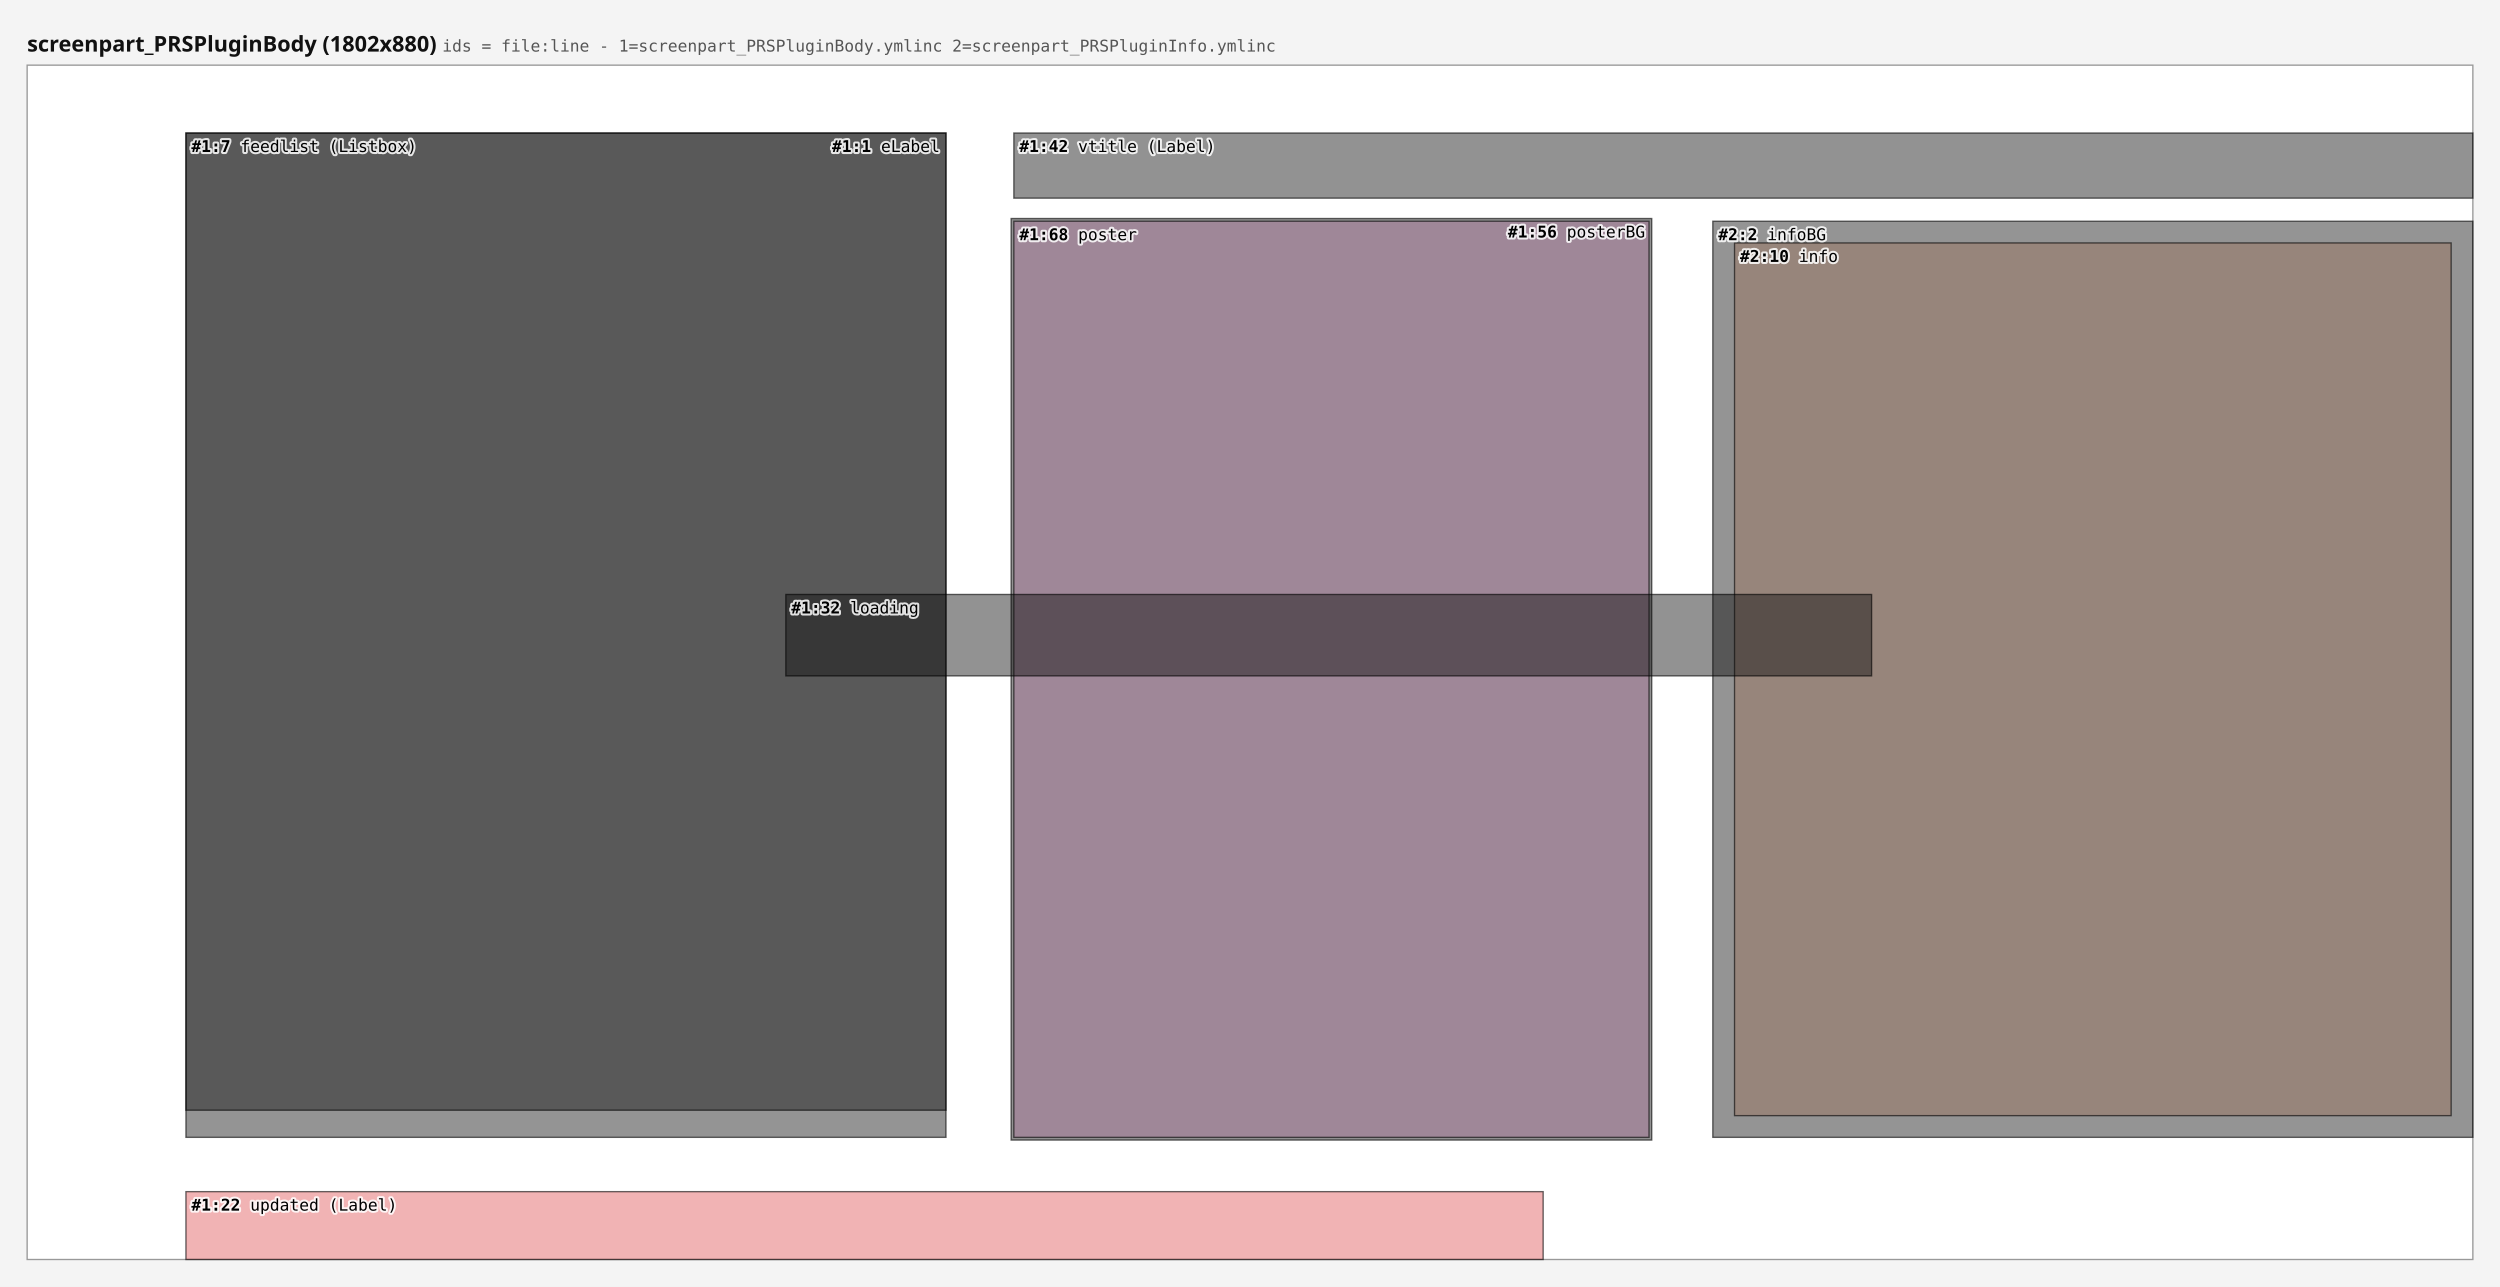
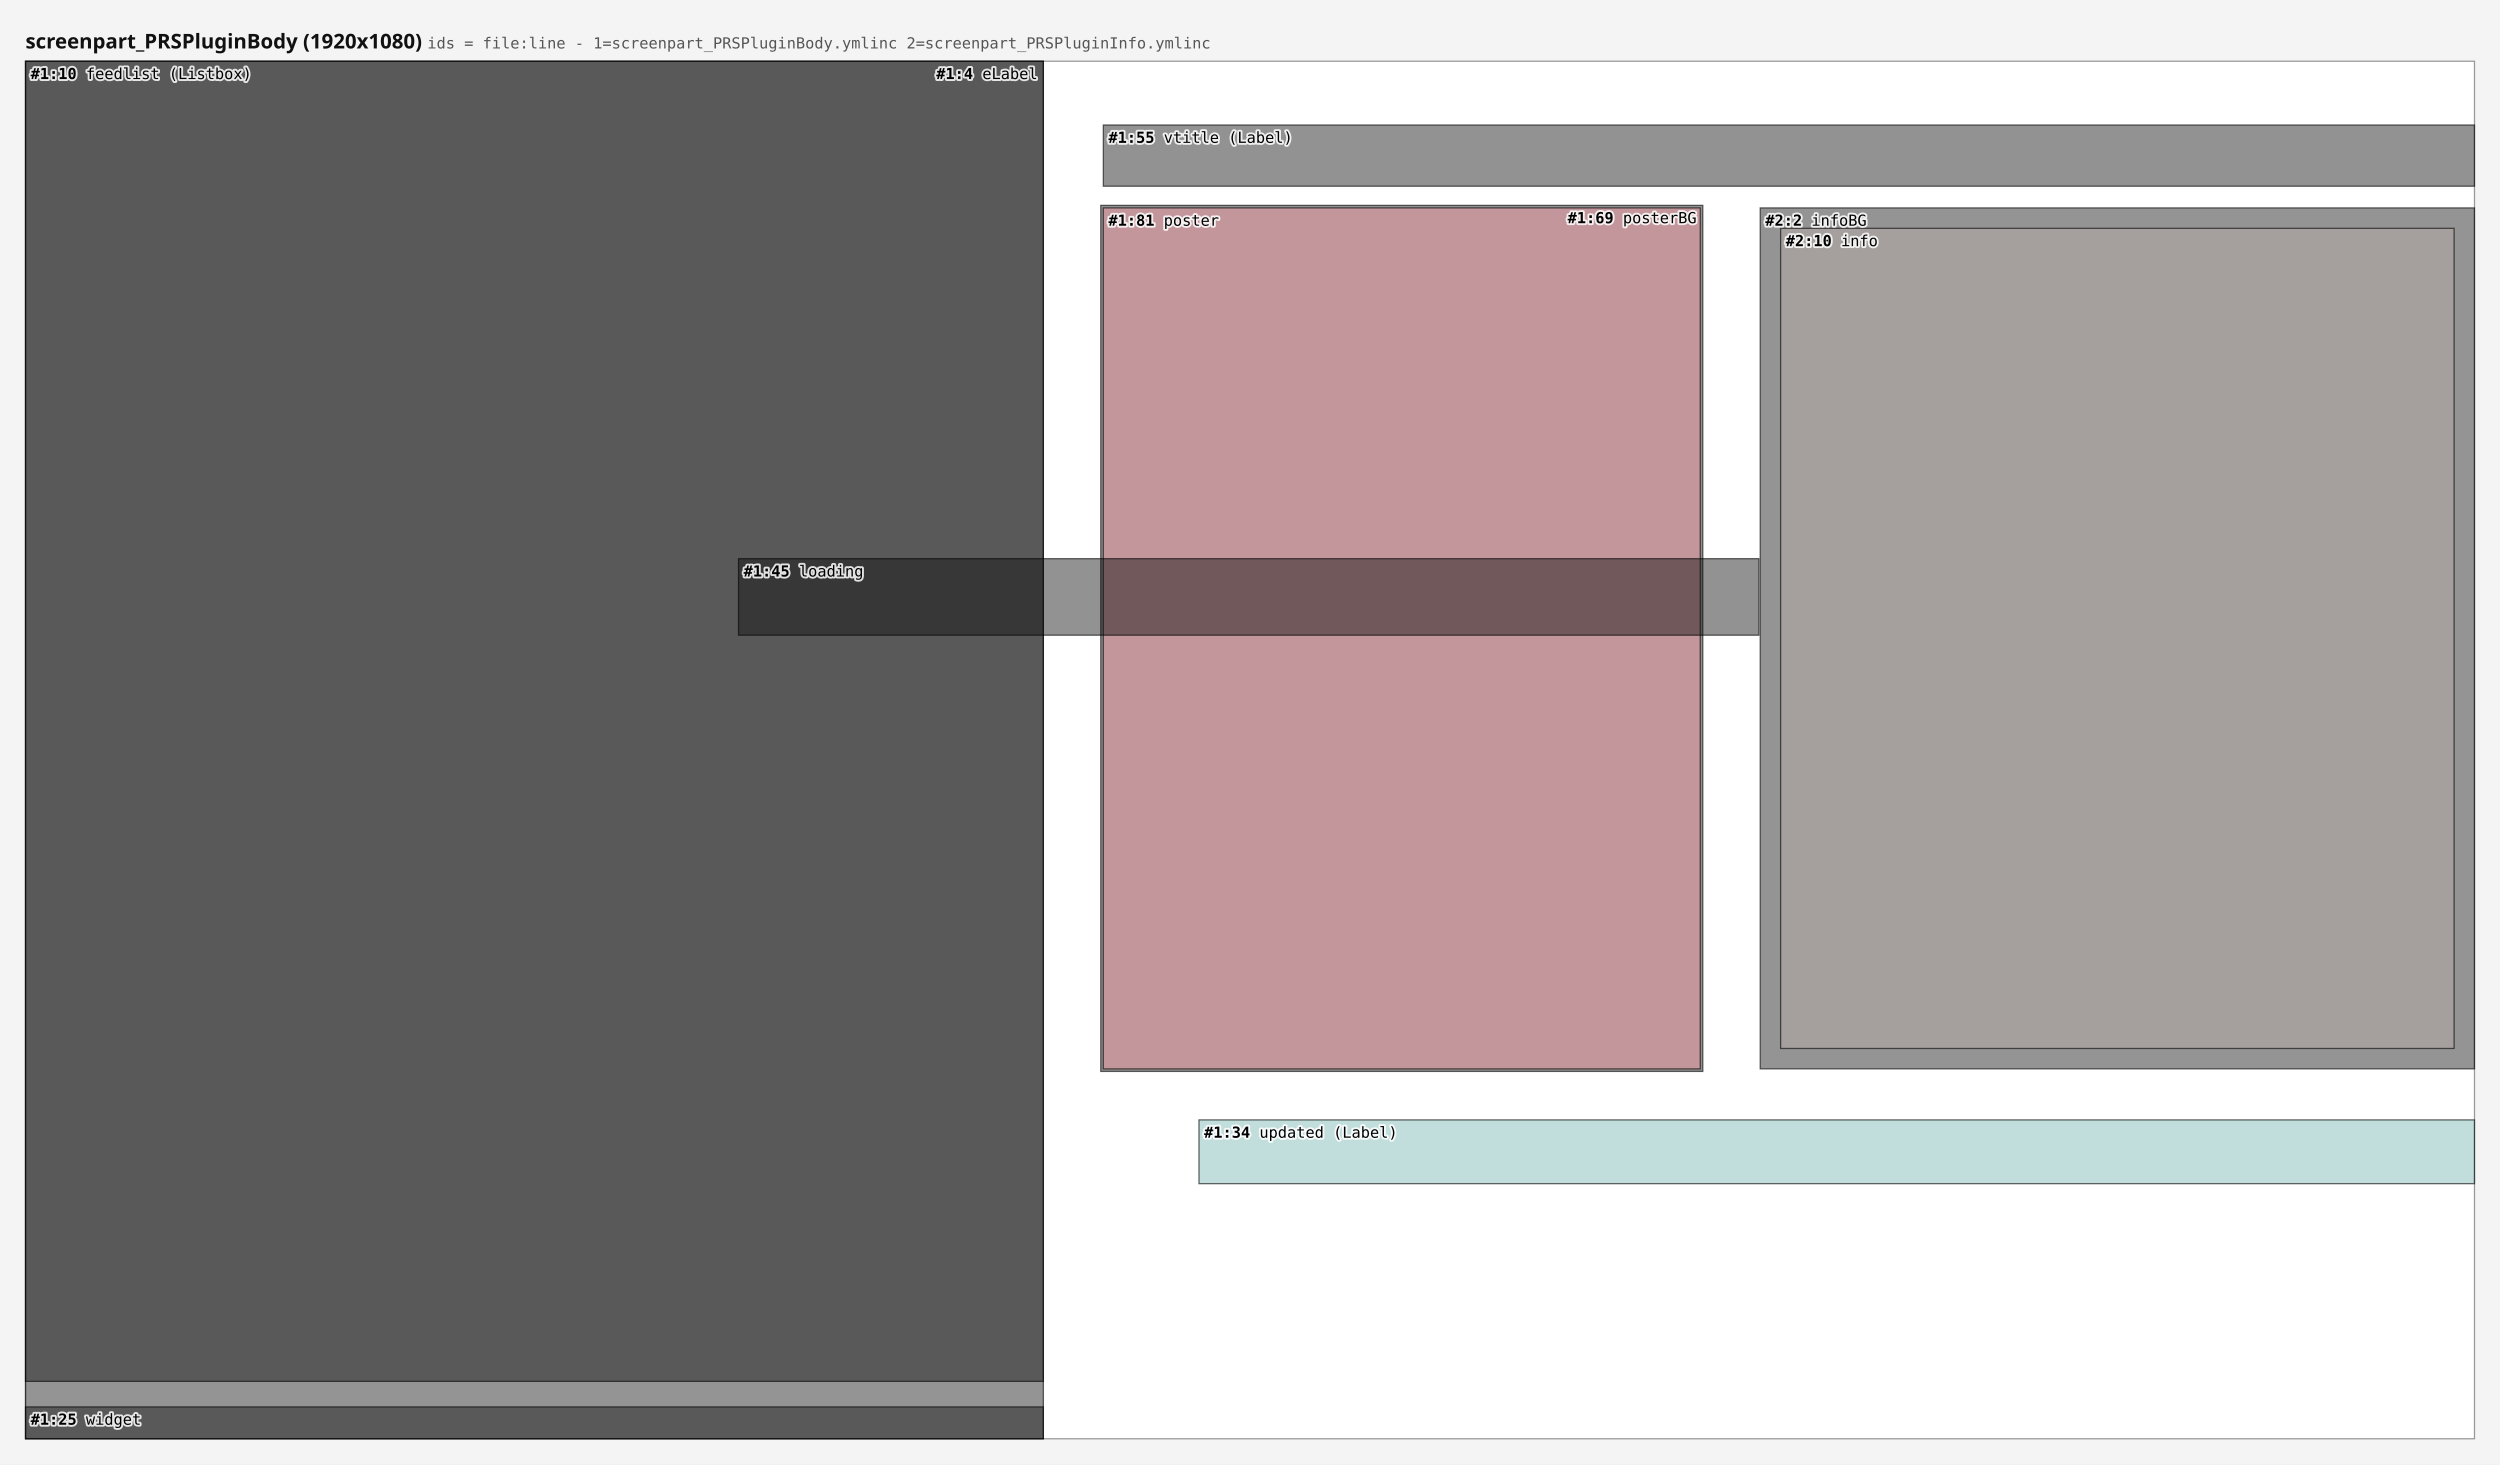
- <svg xmlns="http://www.w3.org/2000/svg" width="1842" height="948" viewBox="0 0 1842 948">
-   <rect x="0" y="0" width="1842" height="948" fill="#f4f4f4" />
-   <text x="20" y="38" font-family="sans-serif" font-size="16" font-weight="bold" fill="#111111">screenpart_PRSPluginBody (1802x880) <tspan font-family="monospace" font-size="12" font-weight="normal" fill="#555555">ids = file:line - 1=screenpart_PRSPluginBody.ymlinc  2=screenpart_PRSPluginInfo.ymlinc</tspan>
+ <svg xmlns="http://www.w3.org/2000/svg" width="1960" height="1148" viewBox="0 0 1960 1148">
+   <rect x="0" y="0" width="1960" height="1148" fill="#f4f4f4" />
+   <text x="20" y="38" font-family="sans-serif" font-size="16" font-weight="bold" fill="#111111">screenpart_PRSPluginBody (1920x1080) <tspan font-family="monospace" font-size="12" font-weight="normal" fill="#555555">ids = file:line - 1=screenpart_PRSPluginBody.ymlinc  2=screenpart_PRSPluginInfo.ymlinc</tspan>
  </text>
  <g data-screen="0" transform="translate(20,48)">
-     <rect x="0" y="0" width="1802" height="880" fill="#ffffff" stroke="#999999" stroke-width="1" />
-     <rect data-ref="0:7" data-src="screenpart_PRSPluginInfo.ymlinc:2" x="1242" y="115" width="560" height="675" fill="#121212" fill-opacity="0.45" stroke="#000000" stroke-opacity="0.6" stroke-width="1" />
-     <rect data-ref="0:0" data-src="screenpart_PRSPluginBody.ymlinc:1" x="117" y="50" width="560" height="740" fill="#121212" fill-opacity="0.45" stroke="#000000" stroke-opacity="0.6" stroke-width="1" />
-     <rect data-ref="0:5" data-src="screenpart_PRSPluginBody.ymlinc:56" x="725" y="113" width="472" height="679" fill="#0e0e0e" fill-opacity="0.45" stroke="#000000" stroke-opacity="0.6" stroke-width="1" />
-     <rect data-ref="0:1" data-src="screenpart_PRSPluginBody.ymlinc:7" x="117" y="50" width="560" height="720" fill="#121212" fill-opacity="0.45" stroke="#000000" stroke-opacity="0.6" stroke-width="1" />
-     <rect data-ref="0:2" data-src="screenpart_PRSPluginBody.ymlinc:22" x="117" y="830" width="1000" height="50" fill="#e15759" fill-opacity="0.45" stroke="#000000" stroke-opacity="0.6" stroke-width="1" />
-     <rect data-ref="0:4" data-src="screenpart_PRSPluginBody.ymlinc:42" x="727" y="50" width="1075" height="48" fill="#0e0e0e" fill-opacity="0.45" stroke="#000000" stroke-opacity="0.6" stroke-width="1" />
-     <rect data-ref="0:6" data-src="screenpart_PRSPluginBody.ymlinc:68" x="727" y="115" width="468" height="675" fill="#b07aa1" fill-opacity="0.45" stroke="#000000" stroke-opacity="0.6" stroke-width="1" />
-     <rect data-ref="0:8" data-src="screenpart_PRSPluginInfo.ymlinc:10" x="1258" y="131" width="528" height="643" fill="#9c755f" fill-opacity="0.45" stroke="#000000" stroke-opacity="0.6" stroke-width="1" />
-     <rect data-ref="0:3" data-src="screenpart_PRSPluginBody.ymlinc:32" x="559" y="390" width="800" height="60" fill="#0e0e0e" fill-opacity="0.45" stroke="#000000" stroke-opacity="0.6" stroke-width="1" />
+     <rect x="0" y="0" width="1920" height="1080" fill="#ffffff" stroke="#999999" stroke-width="1" />
+     <rect data-ref="0:8" data-src="screenpart_PRSPluginInfo.ymlinc:2" x="1360" y="115" width="560" height="675" fill="#121212" fill-opacity="0.45" stroke="#000000" stroke-opacity="0.6" stroke-width="1" />
+     <rect data-ref="0:0" data-src="screenpart_PRSPluginBody.ymlinc:4" x="0" y="0" width="798" height="1080" fill="#121212" fill-opacity="0.45" stroke="#000000" stroke-opacity="0.6" stroke-width="1" />
+     <rect data-ref="0:6" data-src="screenpart_PRSPluginBody.ymlinc:69" x="843" y="113" width="472" height="679" fill="#0e0e0e" fill-opacity="0.45" stroke="#000000" stroke-opacity="0.6" stroke-width="1" />
+     <rect data-ref="0:1" data-src="screenpart_PRSPluginBody.ymlinc:10" x="0" y="0" width="798" height="1035" fill="#121212" fill-opacity="0.45" stroke="#000000" stroke-opacity="0.6" stroke-width="1" />
+     <rect data-ref="0:2" data-src="screenpart_PRSPluginBody.ymlinc:25" x="0" y="1055" width="798" height="25" fill="#121212" fill-opacity="0.45" stroke="#000000" stroke-opacity="0.6" stroke-width="1" />
+     <rect data-ref="0:3" data-src="screenpart_PRSPluginBody.ymlinc:34" x="920" y="830" width="1000" height="50" fill="#76b7b2" fill-opacity="0.45" stroke="#000000" stroke-opacity="0.6" stroke-width="1" />
+     <rect data-ref="0:5" data-src="screenpart_PRSPluginBody.ymlinc:55" x="845" y="50" width="1075" height="48" fill="#0e0e0e" fill-opacity="0.45" stroke="#000000" stroke-opacity="0.6" stroke-width="1" />
+     <rect data-ref="0:7" data-src="screenpart_PRSPluginBody.ymlinc:81" x="845" y="115" width="468" height="675" fill="#ff9da7" fill-opacity="0.45" stroke="#000000" stroke-opacity="0.6" stroke-width="1" />
+     <rect data-ref="0:9" data-src="screenpart_PRSPluginInfo.ymlinc:10" x="1376" y="131" width="528" height="643" fill="#bab0ac" fill-opacity="0.45" stroke="#000000" stroke-opacity="0.6" stroke-width="1" />
+     <rect data-ref="0:4" data-src="screenpart_PRSPluginBody.ymlinc:45" x="559" y="390" width="800" height="60" fill="#0e0e0e" fill-opacity="0.45" stroke="#000000" stroke-opacity="0.6" stroke-width="1" />
    <g pointer-events="none" font-family="monospace" font-size="12" fill="#000000" stroke="#ffffff" stroke-width="3" stroke-opacity="0.85" stroke-linejoin="round" paint-order="stroke">
-       <text x="1246" y="129">
+       <text x="1364" y="129">
        <tspan font-weight="bold">#2:2</tspan> infoBG</text>
-       <text x="593" y="64">
-         <tspan font-weight="bold">#1:1</tspan> eLabel</text>
-       <text x="1091" y="127">
-         <tspan font-weight="bold">#1:56</tspan> posterBG</text>
-       <text x="121" y="64">
-         <tspan font-weight="bold">#1:7</tspan> feedlist (Listbox)</text>
-       <text x="121" y="844">
-         <tspan font-weight="bold">#1:22</tspan> updated (Label)</text>
-       <text x="731" y="64">
-         <tspan font-weight="bold">#1:42</tspan> vtitle (Label)</text>
-       <text x="731" y="129">
-         <tspan font-weight="bold">#1:68</tspan> poster</text>
-       <text x="1262" y="145">
+       <text x="714" y="14">
+         <tspan font-weight="bold">#1:4</tspan> eLabel</text>
+       <text x="1209" y="127">
+         <tspan font-weight="bold">#1:69</tspan> posterBG</text>
+       <text x="4" y="14">
+         <tspan font-weight="bold">#1:10</tspan> feedlist (Listbox)</text>
+       <text x="4" y="1069">
+         <tspan font-weight="bold">#1:25</tspan> widget</text>
+       <text x="924" y="844">
+         <tspan font-weight="bold">#1:34</tspan> updated (Label)</text>
+       <text x="849" y="64">
+         <tspan font-weight="bold">#1:55</tspan> vtitle (Label)</text>
+       <text x="849" y="129">
+         <tspan font-weight="bold">#1:81</tspan> poster</text>
+       <text x="1380" y="145">
        <tspan font-weight="bold">#2:10</tspan> info</text>
      <text x="563" y="404">
-         <tspan font-weight="bold">#1:32</tspan> loading</text>
+         <tspan font-weight="bold">#1:45</tspan> loading</text>
    </g>
  </g>
</svg>
